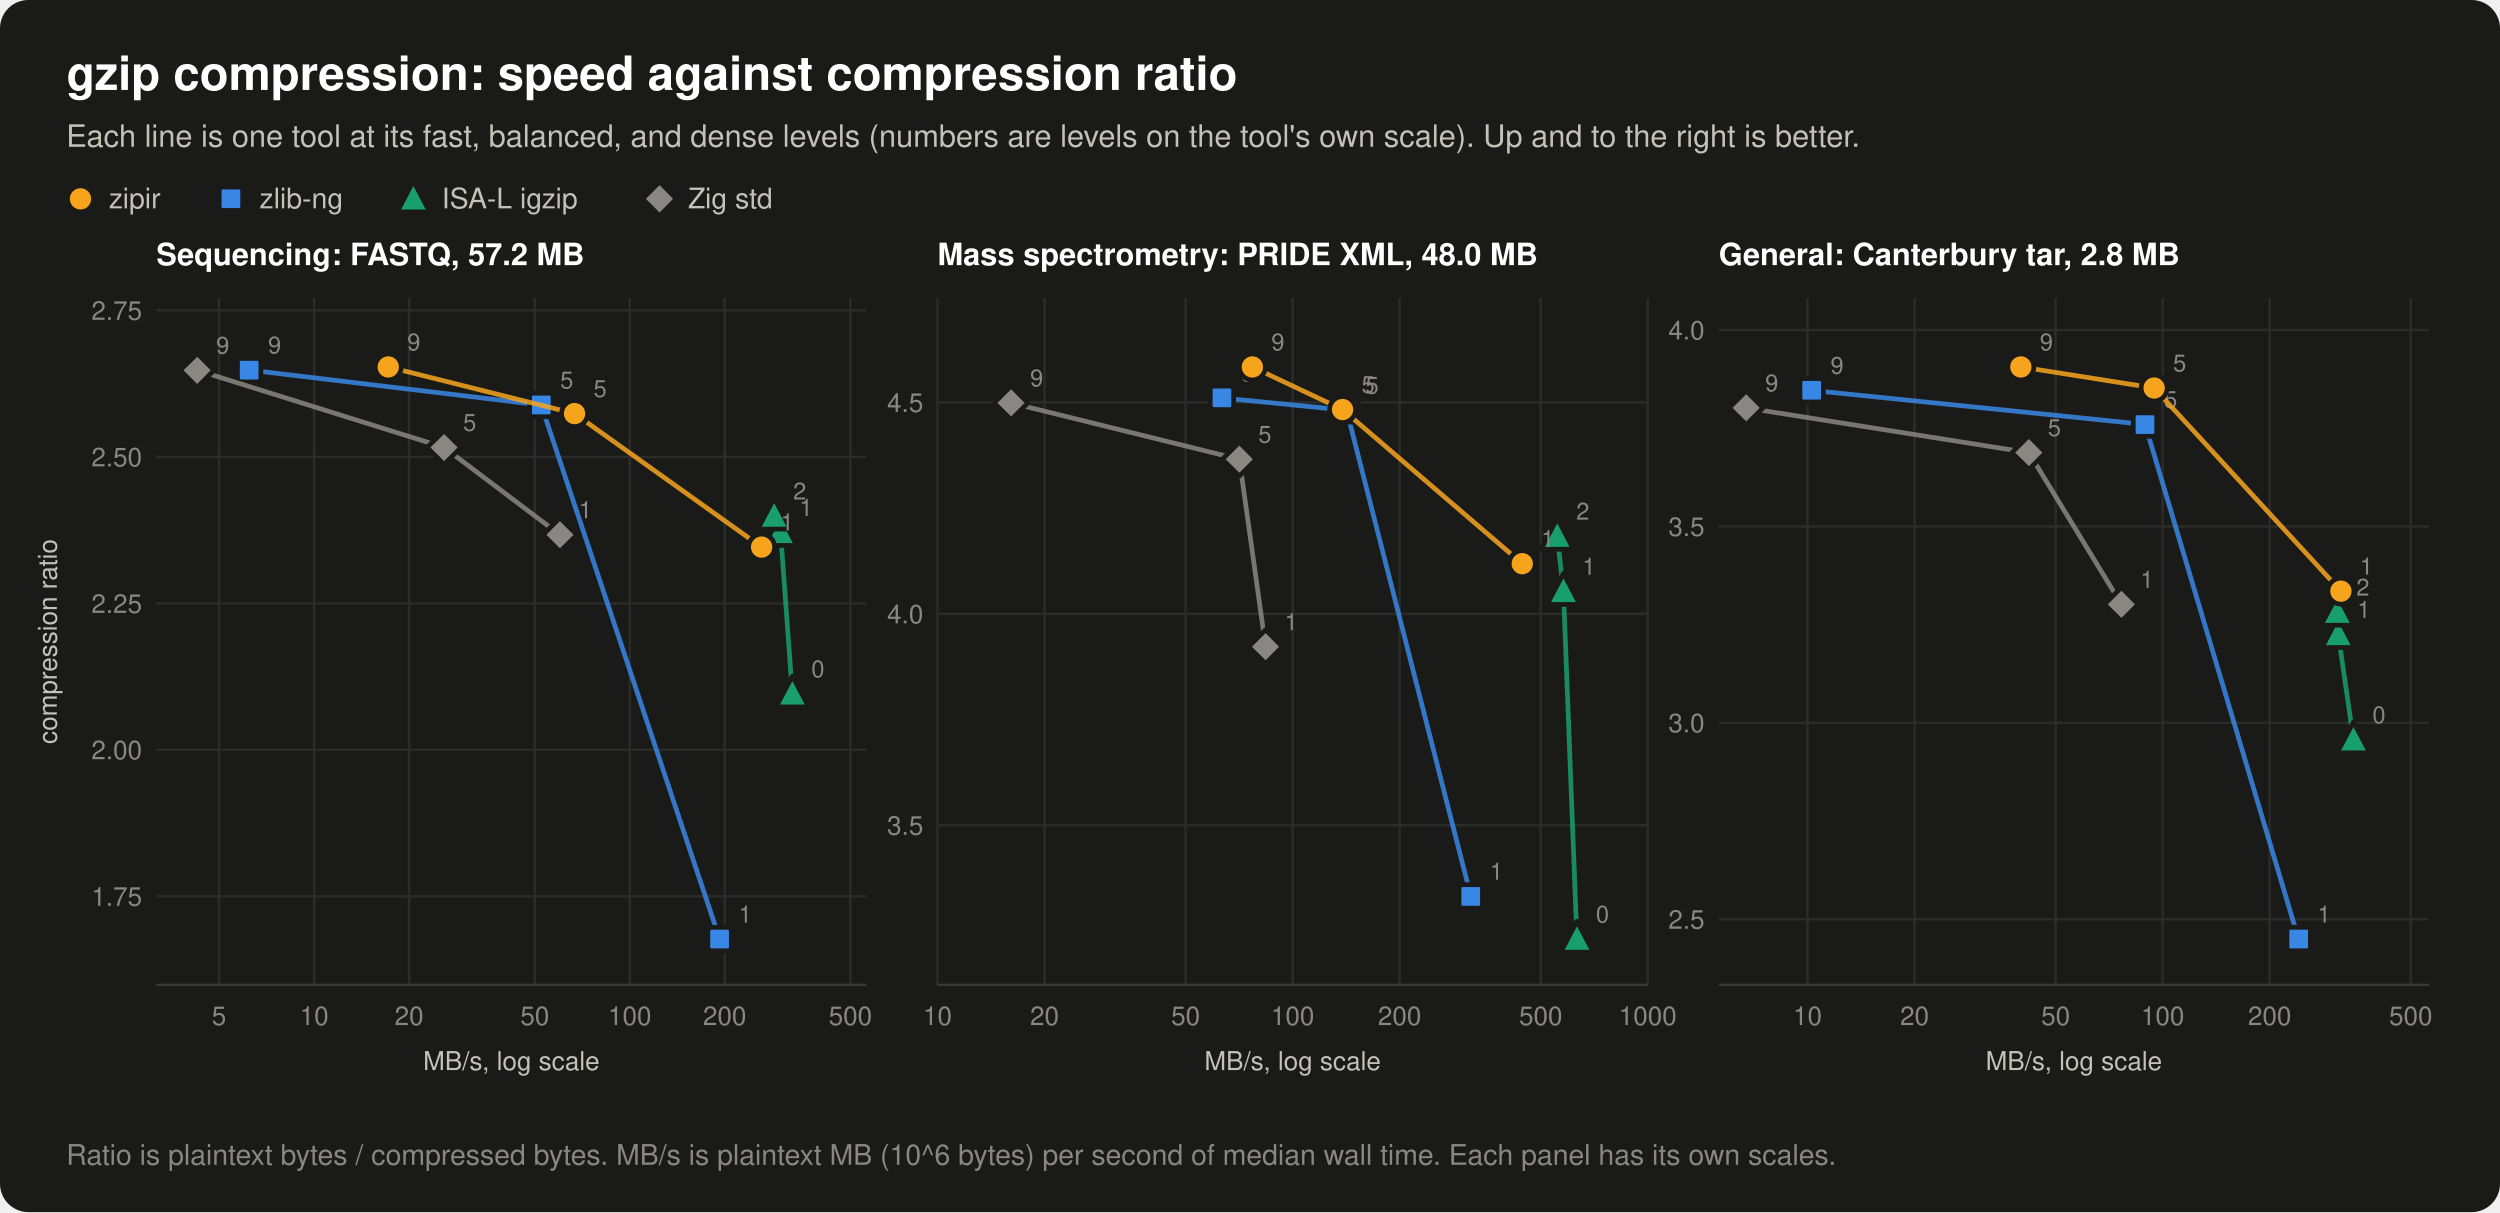
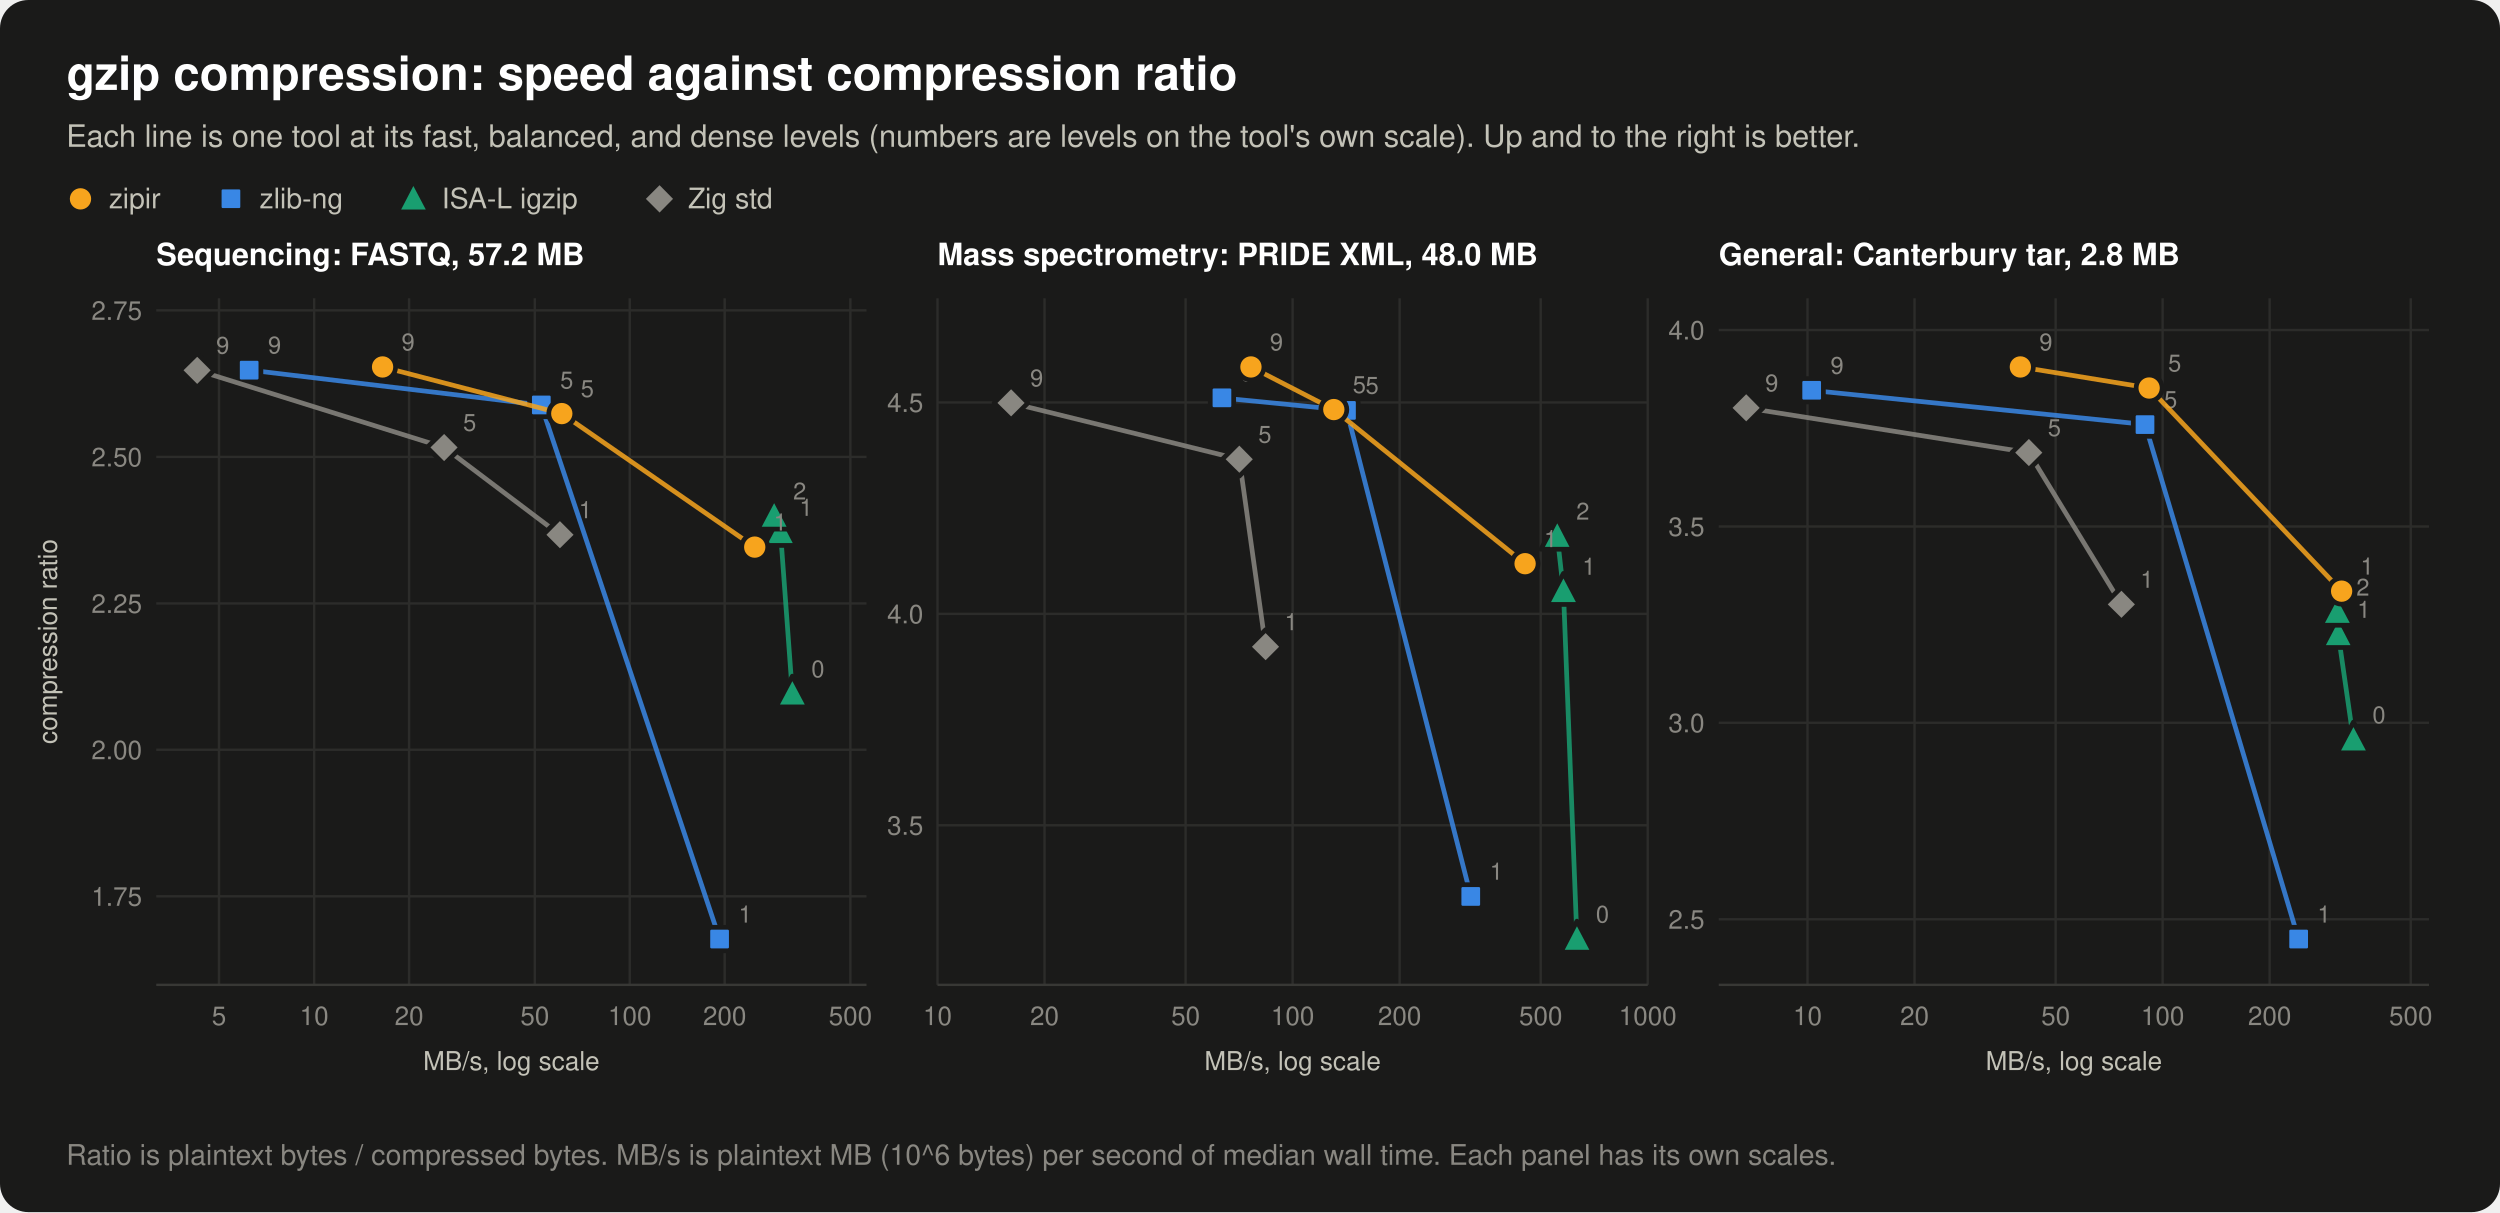
<svg xmlns="http://www.w3.org/2000/svg" viewBox="0 0 1056 512" width="1056" height="512" role="img" font-family="system-ui, -apple-system, &quot;Segoe UI&quot;, Helvetica, Arial, sans-serif">
  <rect width="1056" height="512" rx="12" fill="#1a1a19" />
  <text x="28.0" y="38.0" font-size="20" fill="#ffffff" text-anchor="start" font-weight="650">gzip compression: speed against compression ratio</text>
  <text x="28.0" y="62.0" font-size="13" fill="#c3c2b7" text-anchor="start" font-weight="400">Each line is one tool at its fast, balanced, and dense levels (numbers are levels on the tool's own scale). Up and to the right is better.</text>
  <circle cx="34.0" cy="84.0" r="5.5" fill="#f7a41d" stroke="#1a1a19" stroke-width="2" />
  <text x="46.0" y="88.0" font-size="12" fill="#c3c2b7" text-anchor="start" font-weight="400">zipir</text>
  <rect x="92.6" y="79.0" width="9.9" height="9.9" rx="1.5" fill="#3987e5" stroke="#1a1a19" stroke-width="2" />
  <text x="109.6" y="88.0" font-size="12" fill="#c3c2b7" text-anchor="start" font-weight="400">zlib-ng</text>
  <path d="M174.6,76.4 L181.5,89.5 L167.8,89.5 Z" fill="#199e70" stroke="#1a1a19" stroke-width="2" stroke-linejoin="round" />
  <text x="186.6" y="88.0" font-size="12" fill="#c3c2b7" text-anchor="start" font-weight="400">ISA-L igzip</text>
  <path d="M278.6,76.8 L285.7,84.0 L278.6,91.2 L271.4,84.0 Z" fill="#898781" stroke="#1a1a19" stroke-width="2" stroke-linejoin="round" />
  <text x="290.6" y="88.0" font-size="12" fill="#c3c2b7" text-anchor="start" font-weight="400">Zig std</text>
  <text x="66.0" y="112.0" font-size="13" fill="#ffffff" text-anchor="start" font-weight="600">Sequencing: FASTQ, 57.2 MB</text>
  <line x1="92.5" y1="126.0" x2="92.5" y2="416.0" stroke="#2c2c2a" stroke-width="1" />
  <text x="92.5" y="433.0" font-size="11" fill="#898781" text-anchor="middle" font-weight="400">5</text>
  <line x1="132.7" y1="126.0" x2="132.7" y2="416.0" stroke="#2c2c2a" stroke-width="1" />
  <text x="132.7" y="433.0" font-size="11" fill="#898781" text-anchor="middle" font-weight="400">10</text>
  <line x1="172.8" y1="126.0" x2="172.8" y2="416.0" stroke="#2c2c2a" stroke-width="1" />
  <text x="172.8" y="433.0" font-size="11" fill="#898781" text-anchor="middle" font-weight="400">20</text>
  <line x1="225.9" y1="126.0" x2="225.9" y2="416.0" stroke="#2c2c2a" stroke-width="1" />
  <text x="225.9" y="433.0" font-size="11" fill="#898781" text-anchor="middle" font-weight="400">50</text>
  <line x1="266.0" y1="126.0" x2="266.0" y2="416.0" stroke="#2c2c2a" stroke-width="1" />
  <text x="266.0" y="433.0" font-size="11" fill="#898781" text-anchor="middle" font-weight="400">100</text>
  <line x1="306.1" y1="126.0" x2="306.1" y2="416.0" stroke="#2c2c2a" stroke-width="1" />
  <text x="306.1" y="433.0" font-size="11" fill="#898781" text-anchor="middle" font-weight="400">200</text>
  <line x1="359.2" y1="126.0" x2="359.2" y2="416.0" stroke="#2c2c2a" stroke-width="1" />
  <text x="359.2" y="433.0" font-size="11" fill="#898781" text-anchor="middle" font-weight="400">500</text>
  <line x1="66.0" y1="378.6" x2="366.0" y2="378.6" stroke="#2c2c2a" stroke-width="1" />
  <text x="60.0" y="382.6" font-size="11" fill="#898781" text-anchor="end" font-weight="400">1.75</text>
  <line x1="66.0" y1="316.7" x2="366.0" y2="316.7" stroke="#2c2c2a" stroke-width="1" />
  <text x="60.0" y="320.7" font-size="11" fill="#898781" text-anchor="end" font-weight="400">2.00</text>
  <line x1="66.0" y1="254.9" x2="366.0" y2="254.9" stroke="#2c2c2a" stroke-width="1" />
  <text x="60.0" y="258.9" font-size="11" fill="#898781" text-anchor="end" font-weight="400">2.25</text>
  <line x1="66.0" y1="193.0" x2="366.0" y2="193.0" stroke="#2c2c2a" stroke-width="1" />
  <text x="60.0" y="197.0" font-size="11" fill="#898781" text-anchor="end" font-weight="400">2.50</text>
  <line x1="66.0" y1="131.1" x2="366.0" y2="131.1" stroke="#2c2c2a" stroke-width="1" />
  <text x="60.0" y="135.1" font-size="11" fill="#898781" text-anchor="end" font-weight="400">2.75</text>
  <line x1="66.0" y1="416.0" x2="366.0" y2="416.0" stroke="#383835" stroke-width="1" />
  <path d="M304.0,396.7 L228.6,171.1 L105.2,156.3" fill="none" stroke="#3987e5" stroke-width="2" stroke-linejoin="round" stroke-linecap="round" opacity="0.85" />
  <rect x="299.0" y="391.7" width="9.9" height="9.9" rx="1.5" fill="#3987e5" stroke="#1a1a19" stroke-width="2" />
  <text x="312.0" y="389.7" font-size="10" fill="#898781" text-anchor="start" font-weight="400">1</text>
  <rect x="223.7" y="166.1" width="9.9" height="9.9" rx="1.5" fill="#3987e5" stroke="#1a1a19" stroke-width="2" />
  <text x="236.6" y="164.1" font-size="10" fill="#898781" text-anchor="start" font-weight="400">5</text>
  <rect x="100.3" y="151.4" width="9.9" height="9.9" rx="1.5" fill="#3987e5" stroke="#1a1a19" stroke-width="2" />
  <text x="113.2" y="149.3" font-size="10" fill="#898781" text-anchor="start" font-weight="400">9</text>
  <path d="M334.7,293.1 L329.7,224.9 L327.0,218.0" fill="none" stroke="#199e70" stroke-width="2" stroke-linejoin="round" stroke-linecap="round" opacity="0.85" />
  <path d="M334.7,285.6 L341.6,298.6 L327.8,298.6 Z" fill="#199e70" stroke="#1a1a19" stroke-width="2" stroke-linejoin="round" />
  <text x="342.7" y="286.1" font-size="10" fill="#898781" text-anchor="start" font-weight="400">0</text>
  <path d="M329.7,217.3 L336.5,230.4 L322.8,230.4 Z" fill="#199e70" stroke="#1a1a19" stroke-width="2" stroke-linejoin="round" />
  <text x="337.7" y="217.9" font-size="10" fill="#898781" text-anchor="start" font-weight="400">1</text>
  <path d="M327.0,210.4 L333.9,223.5 L320.1,223.5 Z" fill="#199e70" stroke="#1a1a19" stroke-width="2" stroke-linejoin="round" />
  <text x="335.0" y="211.0" font-size="10" fill="#898781" text-anchor="start" font-weight="400">2</text>
  <path d="M236.5,225.9 L187.6,189.0 L83.3,156.4" fill="none" stroke="#898781" stroke-width="2" stroke-linejoin="round" stroke-linecap="round" opacity="0.85" />
  <path d="M236.5,218.7 L243.7,225.9 L236.5,233.0 L229.4,225.9 Z" fill="#898781" stroke="#1a1a19" stroke-width="2" stroke-linejoin="round" />
  <text x="244.5" y="218.9" font-size="10" fill="#898781" text-anchor="start" font-weight="400">1</text>
  <path d="M187.6,181.9 L194.7,189.0 L187.6,196.2 L180.4,189.0 Z" fill="#898781" stroke="#1a1a19" stroke-width="2" stroke-linejoin="round" />
  <text x="195.6" y="182.0" font-size="10" fill="#898781" text-anchor="start" font-weight="400">5</text>
  <path d="M83.3,149.3 L90.4,156.4 L83.3,163.6 L76.1,156.4 Z" fill="#898781" stroke="#1a1a19" stroke-width="2" stroke-linejoin="round" />
  <text x="91.3" y="149.4" font-size="10" fill="#898781" text-anchor="start" font-weight="400">9</text>
-   <path d="M321.7,231.1 L242.7,174.7 L164.0,155.0" fill="none" stroke="#f7a41d" stroke-width="2" stroke-linejoin="round" stroke-linecap="round" opacity="0.85" />
-   <circle cx="321.7" cy="231.1" r="5.5" fill="#f7a41d" stroke="#1a1a19" stroke-width="2" />
-   <text x="329.7" y="224.1" font-size="10" fill="#898781" text-anchor="start" font-weight="400">1</text>
-   <circle cx="242.7" cy="174.7" r="5.5" fill="#f7a41d" stroke="#1a1a19" stroke-width="2" />
-   <text x="250.7" y="167.7" font-size="10" fill="#898781" text-anchor="start" font-weight="400">5</text>
-   <circle cx="164.0" cy="155.0" r="5.5" fill="#f7a41d" stroke="#1a1a19" stroke-width="2" />
-   <text x="172.0" y="148.0" font-size="10" fill="#898781" text-anchor="start" font-weight="400">9</text>
+   <path d="M318.8,231.1 L237.3,174.7 L161.6,155.0" fill="none" stroke="#f7a41d" stroke-width="2" stroke-linejoin="round" stroke-linecap="round" opacity="0.85" />
+   <circle cx="318.8" cy="231.1" r="5.5" fill="#f7a41d" stroke="#1a1a19" stroke-width="2" />
+   <text x="326.8" y="224.1" font-size="10" fill="#898781" text-anchor="start" font-weight="400">1</text>
+   <circle cx="237.3" cy="174.7" r="5.5" fill="#f7a41d" stroke="#1a1a19" stroke-width="2" />
+   <text x="245.3" y="167.7" font-size="10" fill="#898781" text-anchor="start" font-weight="400">5</text>
+   <circle cx="161.6" cy="155.0" r="5.5" fill="#f7a41d" stroke="#1a1a19" stroke-width="2" />
+   <text x="169.6" y="148.0" font-size="10" fill="#898781" text-anchor="start" font-weight="400">9</text>
  <text x="216.0" y="452.0" font-size="11" fill="#c3c2b7" text-anchor="middle" font-weight="400">MB/s, log scale</text>
  <text x="396.0" y="112.0" font-size="13" fill="#ffffff" text-anchor="start" font-weight="600">Mass spectrometry: PRIDE XML, 48.0 MB</text>
  <line x1="396.0" y1="126.0" x2="396.0" y2="416.0" stroke="#2c2c2a" stroke-width="1" />
  <text x="396.0" y="433.0" font-size="11" fill="#898781" text-anchor="middle" font-weight="400">10</text>
  <line x1="441.2" y1="126.0" x2="441.2" y2="416.0" stroke="#2c2c2a" stroke-width="1" />
  <text x="441.2" y="433.0" font-size="11" fill="#898781" text-anchor="middle" font-weight="400">20</text>
  <line x1="500.8" y1="126.0" x2="500.8" y2="416.0" stroke="#2c2c2a" stroke-width="1" />
  <text x="500.8" y="433.0" font-size="11" fill="#898781" text-anchor="middle" font-weight="400">50</text>
  <line x1="546.0" y1="126.0" x2="546.0" y2="416.0" stroke="#2c2c2a" stroke-width="1" />
  <text x="546.0" y="433.0" font-size="11" fill="#898781" text-anchor="middle" font-weight="400">100</text>
  <line x1="591.2" y1="126.0" x2="591.2" y2="416.0" stroke="#2c2c2a" stroke-width="1" />
  <text x="591.2" y="433.0" font-size="11" fill="#898781" text-anchor="middle" font-weight="400">200</text>
  <line x1="650.8" y1="126.0" x2="650.8" y2="416.0" stroke="#2c2c2a" stroke-width="1" />
  <text x="650.8" y="433.0" font-size="11" fill="#898781" text-anchor="middle" font-weight="400">500</text>
  <line x1="696.0" y1="126.0" x2="696.0" y2="416.0" stroke="#2c2c2a" stroke-width="1" />
  <text x="696.0" y="433.0" font-size="11" fill="#898781" text-anchor="middle" font-weight="400">1000</text>
  <line x1="396.0" y1="348.6" x2="696.0" y2="348.6" stroke="#2c2c2a" stroke-width="1" />
  <text x="390.0" y="352.6" font-size="11" fill="#898781" text-anchor="end" font-weight="400">3.5</text>
  <line x1="396.0" y1="259.3" x2="696.0" y2="259.3" stroke="#2c2c2a" stroke-width="1" />
  <text x="390.0" y="263.3" font-size="11" fill="#898781" text-anchor="end" font-weight="400">4.0</text>
  <line x1="396.0" y1="170.0" x2="696.0" y2="170.0" stroke="#2c2c2a" stroke-width="1" />
  <text x="390.0" y="174.0" font-size="11" fill="#898781" text-anchor="end" font-weight="400">4.5</text>
  <line x1="396.0" y1="416.0" x2="696.0" y2="416.0" stroke="#383835" stroke-width="1" />
  <path d="M621.3,378.6 L568.8,173.3 L516.2,168.1" fill="none" stroke="#3987e5" stroke-width="2" stroke-linejoin="round" stroke-linecap="round" opacity="0.85" />
  <rect x="616.3" y="373.7" width="9.9" height="9.9" rx="1.5" fill="#3987e5" stroke="#1a1a19" stroke-width="2" />
  <text x="629.3" y="371.6" font-size="10" fill="#898781" text-anchor="start" font-weight="400">1</text>
  <rect x="563.8" y="168.4" width="9.9" height="9.9" rx="1.5" fill="#3987e5" stroke="#1a1a19" stroke-width="2" />
  <text x="576.8" y="166.3" font-size="10" fill="#898781" text-anchor="start" font-weight="400">5</text>
  <rect x="511.2" y="163.1" width="9.9" height="9.9" rx="1.5" fill="#3987e5" stroke="#1a1a19" stroke-width="2" />
  <text x="524.2" y="161.1" font-size="10" fill="#898781" text-anchor="start" font-weight="400">9</text>
  <path d="M666.1,396.7 L660.4,249.8 L657.8,226.5" fill="none" stroke="#199e70" stroke-width="2" stroke-linejoin="round" stroke-linecap="round" opacity="0.85" />
  <path d="M666.1,389.1 L673.0,402.2 L659.3,402.2 Z" fill="#199e70" stroke="#1a1a19" stroke-width="2" stroke-linejoin="round" />
  <text x="674.1" y="389.7" font-size="10" fill="#898781" text-anchor="start" font-weight="400">0</text>
  <path d="M660.4,242.2 L667.3,255.3 L653.5,255.3 Z" fill="#199e70" stroke="#1a1a19" stroke-width="2" stroke-linejoin="round" />
  <text x="668.4" y="242.8" font-size="10" fill="#898781" text-anchor="start" font-weight="400">1</text>
  <path d="M657.8,218.9 L664.6,232.0 L650.9,232.0 Z" fill="#199e70" stroke="#1a1a19" stroke-width="2" stroke-linejoin="round" />
  <text x="665.8" y="219.5" font-size="10" fill="#898781" text-anchor="start" font-weight="400">2</text>
  <path d="M534.6,273.2 L523.5,194.0 L427.1,170.2" fill="none" stroke="#898781" stroke-width="2" stroke-linejoin="round" stroke-linecap="round" opacity="0.85" />
  <path d="M534.6,266.0 L541.7,273.2 L534.6,280.3 L527.4,273.2 Z" fill="#898781" stroke="#1a1a19" stroke-width="2" stroke-linejoin="round" />
  <text x="542.6" y="266.2" font-size="10" fill="#898781" text-anchor="start" font-weight="400">1</text>
  <path d="M523.5,186.8 L530.6,194.0 L523.5,201.1 L516.3,194.0 Z" fill="#898781" stroke="#1a1a19" stroke-width="2" stroke-linejoin="round" />
  <text x="531.5" y="187.0" font-size="10" fill="#898781" text-anchor="start" font-weight="400">5</text>
  <path d="M427.1,163.0 L434.2,170.2 L427.1,177.3 L419.9,170.2 Z" fill="#898781" stroke="#1a1a19" stroke-width="2" stroke-linejoin="round" />
  <text x="435.1" y="163.2" font-size="10" fill="#898781" text-anchor="start" font-weight="400">9</text>
-   <path d="M643.0,238.1 L567.1,173.0 L529.0,155.0" fill="none" stroke="#f7a41d" stroke-width="2" stroke-linejoin="round" stroke-linecap="round" opacity="0.85" />
-   <circle cx="643.0" cy="238.1" r="5.5" fill="#f7a41d" stroke="#1a1a19" stroke-width="2" />
-   <text x="651.0" y="231.1" font-size="10" fill="#898781" text-anchor="start" font-weight="400">1</text>
-   <circle cx="567.1" cy="173.0" r="5.5" fill="#f7a41d" stroke="#1a1a19" stroke-width="2" />
-   <text x="575.1" y="166.0" font-size="10" fill="#898781" text-anchor="start" font-weight="400">5</text>
-   <circle cx="529.0" cy="155.0" r="5.5" fill="#f7a41d" stroke="#1a1a19" stroke-width="2" />
-   <text x="537.0" y="148.0" font-size="10" fill="#898781" text-anchor="start" font-weight="400">9</text>
+   <path d="M644.2,238.1 L563.4,173.0 L528.4,155.0" fill="none" stroke="#f7a41d" stroke-width="2" stroke-linejoin="round" stroke-linecap="round" opacity="0.85" />
+   <circle cx="644.2" cy="238.1" r="5.5" fill="#f7a41d" stroke="#1a1a19" stroke-width="2" />
+   <text x="652.2" y="231.1" font-size="10" fill="#898781" text-anchor="start" font-weight="400">1</text>
+   <circle cx="563.4" cy="173.0" r="5.5" fill="#f7a41d" stroke="#1a1a19" stroke-width="2" />
+   <text x="571.4" y="166.0" font-size="10" fill="#898781" text-anchor="start" font-weight="400">5</text>
+   <circle cx="528.4" cy="155.0" r="5.5" fill="#f7a41d" stroke="#1a1a19" stroke-width="2" />
+   <text x="536.4" y="148.0" font-size="10" fill="#898781" text-anchor="start" font-weight="400">9</text>
  <text x="546.0" y="452.0" font-size="11" fill="#c3c2b7" text-anchor="middle" font-weight="400">MB/s, log scale</text>
  <text x="726.0" y="112.0" font-size="13" fill="#ffffff" text-anchor="start" font-weight="600">General: Canterbury tar, 2.8 MB</text>
  <line x1="763.5" y1="126.0" x2="763.5" y2="416.0" stroke="#2c2c2a" stroke-width="1" />
  <text x="763.5" y="433.0" font-size="11" fill="#898781" text-anchor="middle" font-weight="400">10</text>
  <line x1="808.7" y1="126.0" x2="808.7" y2="416.0" stroke="#2c2c2a" stroke-width="1" />
  <text x="808.7" y="433.0" font-size="11" fill="#898781" text-anchor="middle" font-weight="400">20</text>
  <line x1="868.3" y1="126.0" x2="868.3" y2="416.0" stroke="#2c2c2a" stroke-width="1" />
  <text x="868.3" y="433.0" font-size="11" fill="#898781" text-anchor="middle" font-weight="400">50</text>
  <line x1="913.5" y1="126.0" x2="913.5" y2="416.0" stroke="#2c2c2a" stroke-width="1" />
  <text x="913.5" y="433.0" font-size="11" fill="#898781" text-anchor="middle" font-weight="400">100</text>
  <line x1="958.7" y1="126.0" x2="958.7" y2="416.0" stroke="#2c2c2a" stroke-width="1" />
  <text x="958.7" y="433.0" font-size="11" fill="#898781" text-anchor="middle" font-weight="400">200</text>
  <line x1="1018.3" y1="126.0" x2="1018.3" y2="416.0" stroke="#2c2c2a" stroke-width="1" />
  <text x="1018.3" y="433.0" font-size="11" fill="#898781" text-anchor="middle" font-weight="400">500</text>
  <line x1="726.0" y1="388.3" x2="1026.0" y2="388.3" stroke="#2c2c2a" stroke-width="1" />
  <text x="720.0" y="392.3" font-size="11" fill="#898781" text-anchor="end" font-weight="400">2.5</text>
  <line x1="726.0" y1="305.3" x2="1026.0" y2="305.3" stroke="#2c2c2a" stroke-width="1" />
  <text x="720.0" y="309.3" font-size="11" fill="#898781" text-anchor="end" font-weight="400">3.0</text>
  <line x1="726.0" y1="222.4" x2="1026.0" y2="222.4" stroke="#2c2c2a" stroke-width="1" />
  <text x="720.0" y="226.4" font-size="11" fill="#898781" text-anchor="end" font-weight="400">3.5</text>
  <line x1="726.0" y1="139.4" x2="1026.0" y2="139.4" stroke="#2c2c2a" stroke-width="1" />
  <text x="720.0" y="143.4" font-size="11" fill="#898781" text-anchor="end" font-weight="400">4.0</text>
  <line x1="726.0" y1="416.0" x2="1026.0" y2="416.0" stroke="#383835" stroke-width="1" />
  <path d="M970.9,396.7 L906.1,179.3 L765.2,164.9" fill="none" stroke="#3987e5" stroke-width="2" stroke-linejoin="round" stroke-linecap="round" opacity="0.85" />
  <rect x="966.0" y="391.7" width="9.9" height="9.9" rx="1.5" fill="#3987e5" stroke="#1a1a19" stroke-width="2" />
  <text x="978.9" y="389.7" font-size="10" fill="#898781" text-anchor="start" font-weight="400">1</text>
  <rect x="901.1" y="174.4" width="9.9" height="9.9" rx="1.5" fill="#3987e5" stroke="#1a1a19" stroke-width="2" />
  <text x="914.1" y="172.3" font-size="10" fill="#898781" text-anchor="start" font-weight="400">5</text>
  <rect x="760.3" y="159.9" width="9.9" height="9.9" rx="1.5" fill="#3987e5" stroke="#1a1a19" stroke-width="2" />
  <text x="773.2" y="157.9" font-size="10" fill="#898781" text-anchor="start" font-weight="400">9</text>
  <path d="M994.1,312.5 L987.7,268.0 L987.3,258.6" fill="none" stroke="#199e70" stroke-width="2" stroke-linejoin="round" stroke-linecap="round" opacity="0.85" />
  <path d="M994.1,305.0 L1001.0,318.0 L987.2,318.0 Z" fill="#199e70" stroke="#1a1a19" stroke-width="2" stroke-linejoin="round" />
  <text x="1002.1" y="305.5" font-size="10" fill="#898781" text-anchor="start" font-weight="400">0</text>
  <path d="M987.7,260.4 L994.5,273.5 L980.8,273.5 Z" fill="#199e70" stroke="#1a1a19" stroke-width="2" stroke-linejoin="round" />
  <text x="995.7" y="261.0" font-size="10" fill="#898781" text-anchor="start" font-weight="400">1</text>
  <path d="M987.3,251.1 L994.2,264.1 L980.4,264.1 Z" fill="#199e70" stroke="#1a1a19" stroke-width="2" stroke-linejoin="round" />
  <text x="995.3" y="251.6" font-size="10" fill="#898781" text-anchor="start" font-weight="400">2</text>
  <path d="M896.1,255.3 L857.0,191.2 L737.6,172.3" fill="none" stroke="#898781" stroke-width="2" stroke-linejoin="round" stroke-linecap="round" opacity="0.85" />
  <path d="M896.1,248.1 L903.2,255.3 L896.1,262.4 L888.9,255.3 Z" fill="#898781" stroke="#1a1a19" stroke-width="2" stroke-linejoin="round" />
  <text x="904.1" y="248.3" font-size="10" fill="#898781" text-anchor="start" font-weight="400">1</text>
  <path d="M857.0,184.0 L864.1,191.2 L857.0,198.3 L849.8,191.2 Z" fill="#898781" stroke="#1a1a19" stroke-width="2" stroke-linejoin="round" />
  <text x="865.0" y="184.2" font-size="10" fill="#898781" text-anchor="start" font-weight="400">5</text>
  <path d="M737.6,165.1 L744.7,172.3 L737.6,179.4 L730.4,172.3 Z" fill="#898781" stroke="#1a1a19" stroke-width="2" stroke-linejoin="round" />
  <text x="745.6" y="165.3" font-size="10" fill="#898781" text-anchor="start" font-weight="400">9</text>
-   <path d="M988.8,249.7 L909.9,163.9 L853.6,155.0" fill="none" stroke="#f7a41d" stroke-width="2" stroke-linejoin="round" stroke-linecap="round" opacity="0.85" />
-   <circle cx="988.8" cy="249.7" r="5.5" fill="#f7a41d" stroke="#1a1a19" stroke-width="2" />
-   <text x="996.8" y="242.7" font-size="10" fill="#898781" text-anchor="start" font-weight="400">1</text>
-   <circle cx="909.9" cy="163.9" r="5.5" fill="#f7a41d" stroke="#1a1a19" stroke-width="2" />
-   <text x="917.9" y="156.9" font-size="10" fill="#898781" text-anchor="start" font-weight="400">5</text>
-   <circle cx="853.6" cy="155.0" r="5.5" fill="#f7a41d" stroke="#1a1a19" stroke-width="2" />
-   <text x="861.6" y="148.0" font-size="10" fill="#898781" text-anchor="start" font-weight="400">9</text>
+   <path d="M989.1,249.7 L907.8,163.9 L853.4,155.0" fill="none" stroke="#f7a41d" stroke-width="2" stroke-linejoin="round" stroke-linecap="round" opacity="0.85" />
+   <circle cx="989.1" cy="249.7" r="5.5" fill="#f7a41d" stroke="#1a1a19" stroke-width="2" />
+   <text x="997.1" y="242.7" font-size="10" fill="#898781" text-anchor="start" font-weight="400">1</text>
+   <circle cx="907.8" cy="163.9" r="5.5" fill="#f7a41d" stroke="#1a1a19" stroke-width="2" />
+   <text x="915.8" y="156.9" font-size="10" fill="#898781" text-anchor="start" font-weight="400">5</text>
+   <circle cx="853.4" cy="155.0" r="5.5" fill="#f7a41d" stroke="#1a1a19" stroke-width="2" />
+   <text x="861.4" y="148.0" font-size="10" fill="#898781" text-anchor="start" font-weight="400">9</text>
  <text x="876.0" y="452.0" font-size="11" fill="#c3c2b7" text-anchor="middle" font-weight="400">MB/s, log scale</text>
  <text x="24.0" y="271.0" font-size="11" fill="#c3c2b7" text-anchor="middle" font-weight="400" transform="rotate(-90 24 271.0)">compression ratio</text>
  <text x="28.0" y="492.0" font-size="12" fill="#898781" text-anchor="start" font-weight="400">Ratio is plaintext bytes / compressed bytes. MB/s is plaintext MB (10^6 bytes) per second of median wall time. Each panel has its own scales.</text>
</svg>
